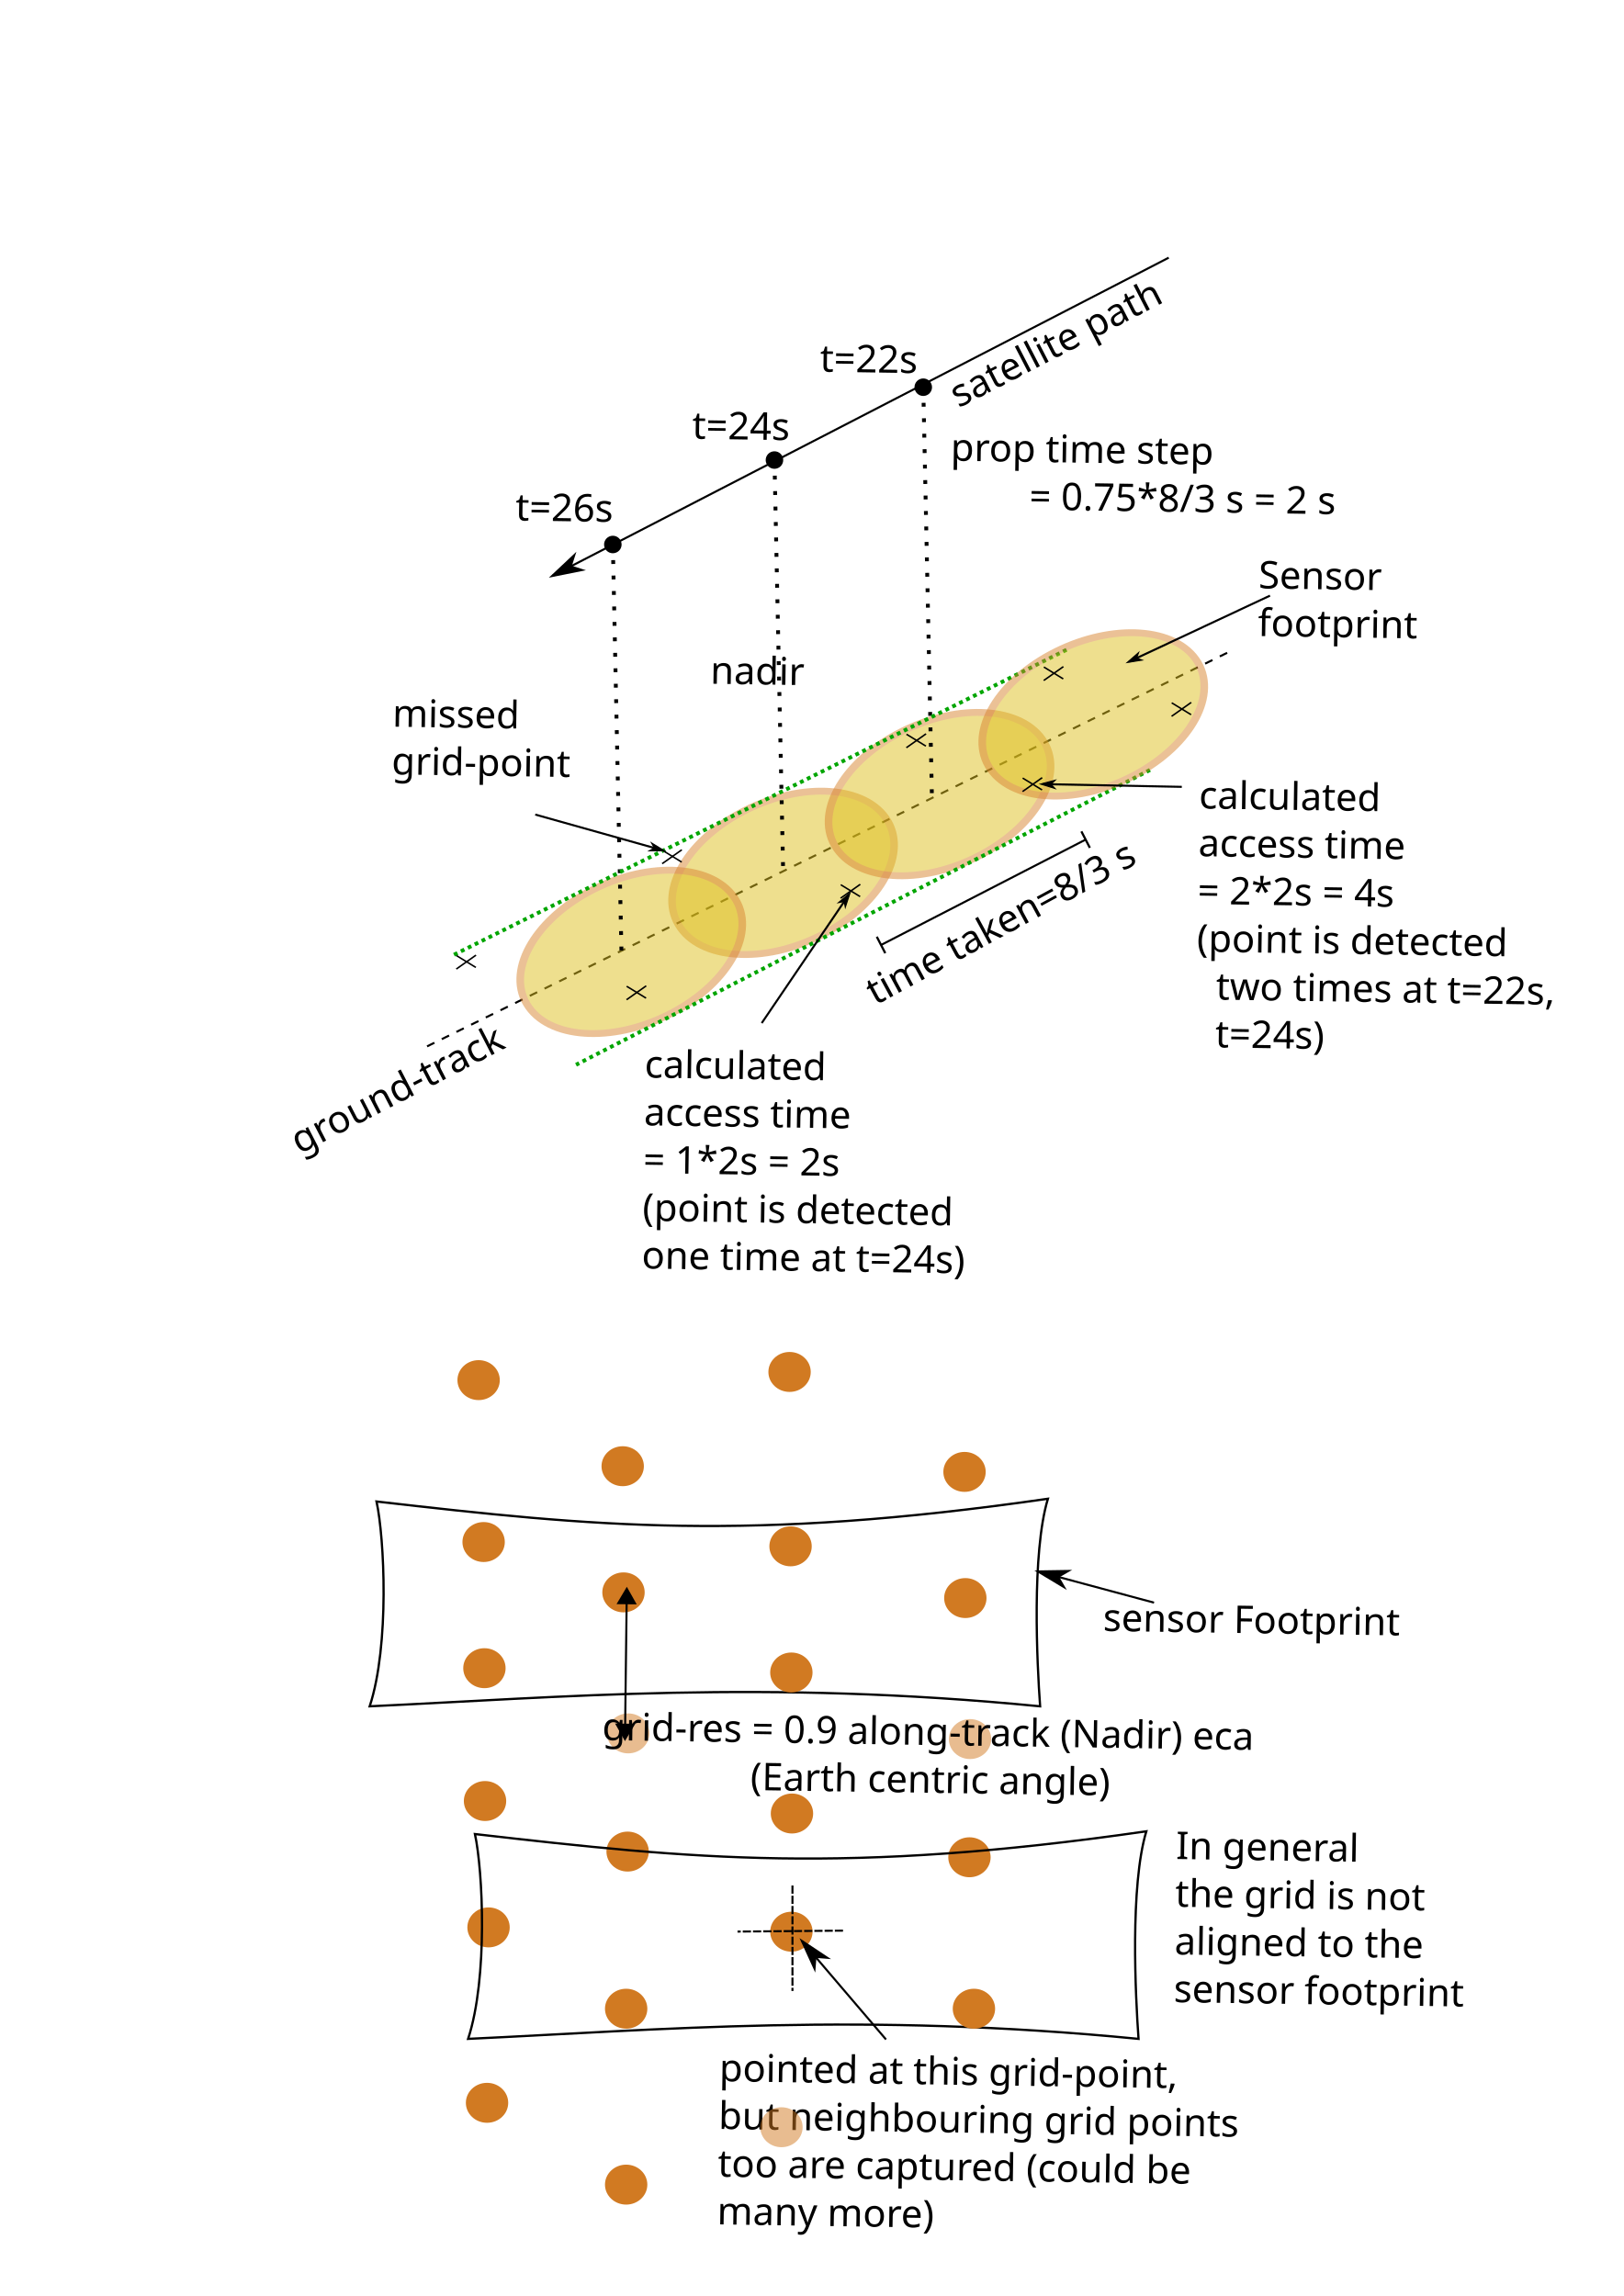
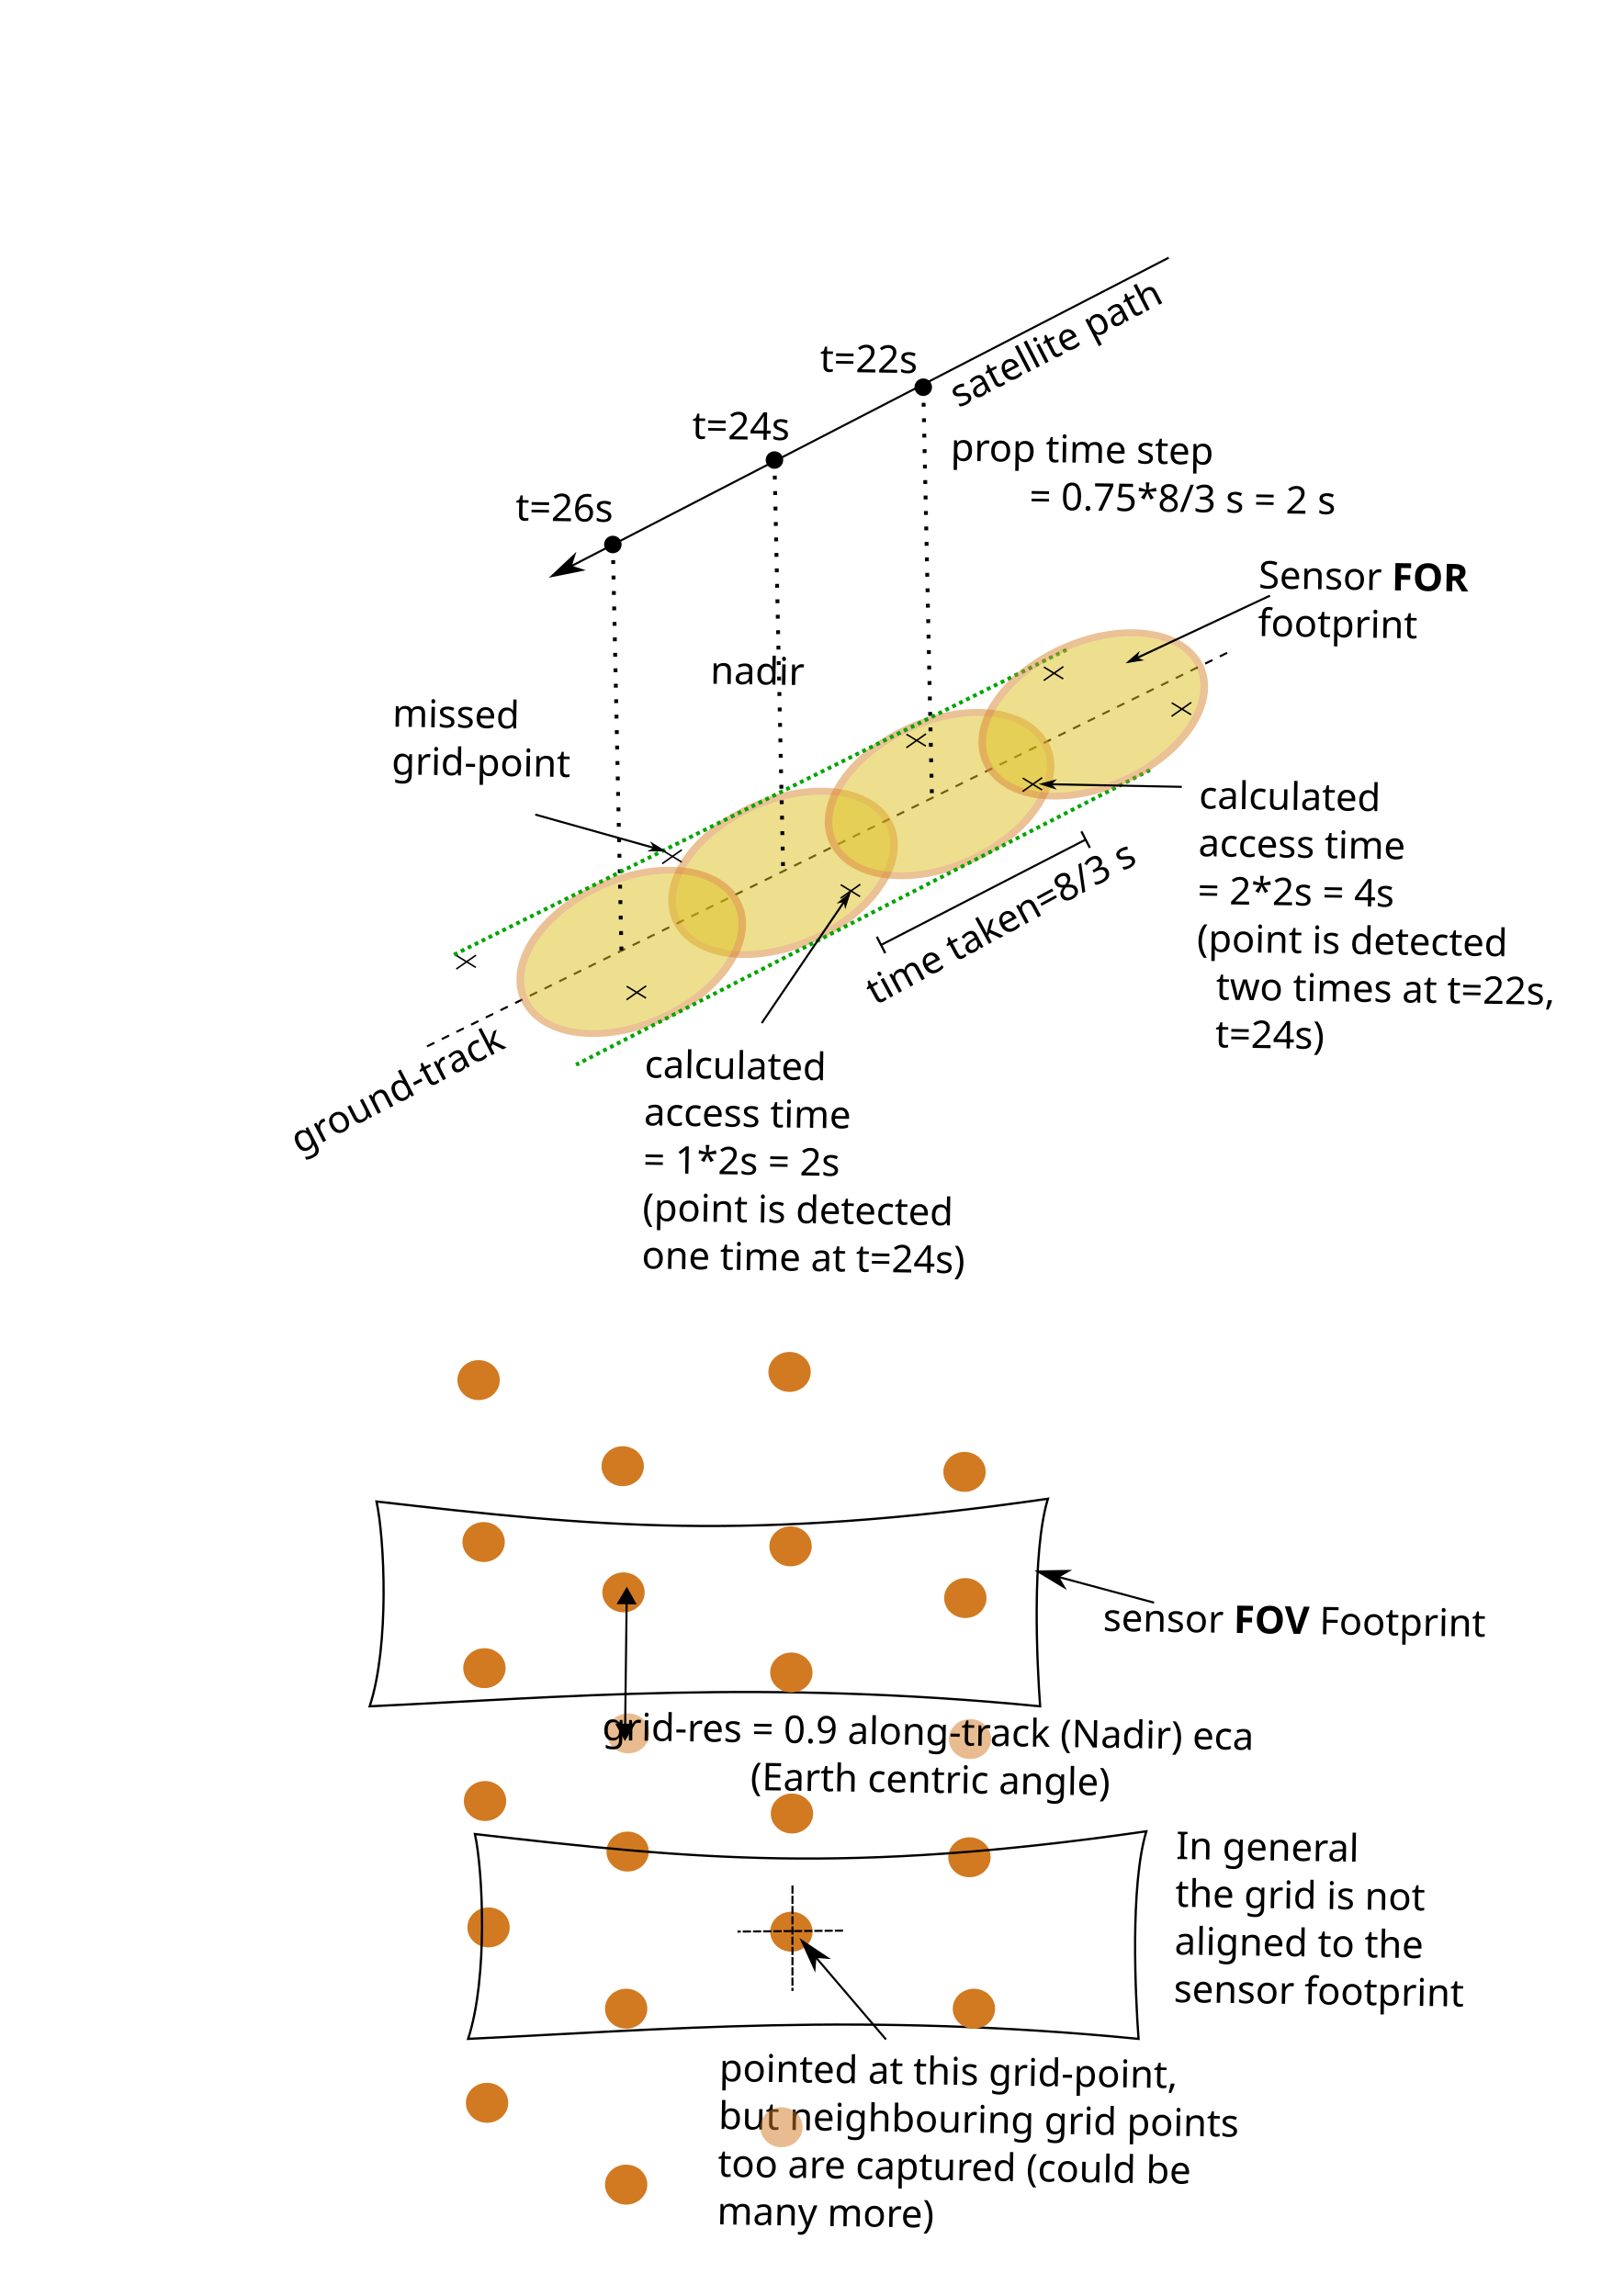
<svg xmlns="http://www.w3.org/2000/svg" width="210mm" height="297mm" viewBox="0 0 210 297" version="1.1" id="svg11943">
  <defs id="defs11937">
    <marker orient="auto" refY="0.0" refX="0.0" id="Arrow1Mend" style="overflow:visible;">
      <path id="path12502" d="M 0.0,0.0 L 5.0,-5.0 L -12.5,0.0 L 5.0,5.0 L 0.0,0.0 z " style="fill-rule:evenodd;stroke:#000000;stroke-width:1pt;stroke-opacity:1;fill:#000000;fill-opacity:1" transform="scale(0.4) rotate(180) translate(10,0)" />
    </marker>
    <marker orient="auto" refY="0.0" refX="0.0" id="StopL" style="overflow:visible">
      <path id="path12662" d="M 0.0,5.65 L 0.0,-5.65" style="fill:none;fill-opacity:0.75;fill-rule:evenodd;stroke:#000000;stroke-width:1pt;stroke-opacity:1" transform="scale(0.8)" />
    </marker>
    <marker orient="auto" refY="0.0" refX="0.0" id="marker14612" style="overflow:visible">
      <path id="path14610" d="M -2.5,-1.0 C -2.5,1.76 -4.74,4.0 -7.5,4.0 C -10.26,4.0 -12.5,1.76 -12.5,-1.0 C -12.5,-3.76 -10.26,-6.0 -7.5,-6.0 C -4.74,-6.0 -2.5,-3.76 -2.5,-1.0 z " style="fill-rule:evenodd;stroke:#000000;stroke-width:1pt;stroke-opacity:1;fill:#000000;fill-opacity:1" transform="scale(0.4) translate(7.4, 1)" />
    </marker>
    <marker style="overflow:visible" id="marker14468" refX="0.0" refY="0.0" orient="auto">
      <path transform="scale(0.4) translate(7.4, 1)" style="fill-rule:evenodd;stroke:#000000;stroke-width:1pt;stroke-opacity:1;fill:#000000;fill-opacity:1" d="M -2.5,-1.0 C -2.5,1.76 -4.74,4.0 -7.5,4.0 C -10.26,4.0 -12.5,1.76 -12.5,-1.0 C -12.5,-3.76 -10.26,-6.0 -7.5,-6.0 C -4.74,-6.0 -2.5,-3.76 -2.5,-1.0 z " id="path14466" />
    </marker>
    <marker orient="auto" refY="0.0" refX="0.0" id="DotM" style="overflow:visible">
      <path id="path12557" d="M -2.5,-1.0 C -2.5,1.76 -4.74,4.0 -7.5,4.0 C -10.26,4.0 -12.5,1.76 -12.5,-1.0 C -12.5,-3.76 -10.26,-6.0 -7.5,-6.0 C -4.74,-6.0 -2.5,-3.76 -2.5,-1.0 z " style="fill-rule:evenodd;stroke:#000000;stroke-width:1pt;stroke-opacity:1;fill:#000000;fill-opacity:1" transform="scale(0.4) translate(7.4, 1)" />
    </marker>
    <marker orient="auto" refY="0.0" refX="0.0" id="DotL" style="overflow:visible">
      <path id="path12554" d="M -2.5,-1.0 C -2.5,1.76 -4.74,4.0 -7.5,4.0 C -10.26,4.0 -12.5,1.76 -12.5,-1.0 C -12.5,-3.76 -10.26,-6.0 -7.5,-6.0 C -4.74,-6.0 -2.5,-3.76 -2.5,-1.0 z " style="fill-rule:evenodd;stroke:#000000;stroke-width:1pt;stroke-opacity:1;fill:#000000;fill-opacity:1" transform="scale(0.8) translate(7.4, 1)" />
    </marker>
    <marker orient="auto" refY="0.0" refX="0.0" id="Arrow1Lend" style="overflow:visible;">
      <path id="path12496" d="M 0.0,0.0 L 5.0,-5.0 L -12.5,0.0 L 5.0,5.0 L 0.0,0.0 z " style="fill-rule:evenodd;stroke:#000000;stroke-width:1pt;stroke-opacity:1;fill:#000000;fill-opacity:1" transform="scale(0.8) rotate(180) translate(12.5,0)" />
    </marker>
    <marker style="overflow:visible" id="marker14468-7" refX="0" refY="0" orient="auto">
      <path transform="matrix(0.4,0,0,0.4,2.96,0.4)" style="fill:#000000;fill-opacity:1;fill-rule:evenodd;stroke:#000000;stroke-width:1pt;stroke-opacity:1" d="m -2.5,-1 c 0,2.76 -2.24,5 -5,5 -2.76,0 -5,-2.24 -5,-5 0,-2.76 2.24,-5 5,-5 2.76,0 5,2.24 5,5 z" id="path14466-5" />
    </marker>
    <marker orient="auto" refY="0" refX="0" id="Arrow1Mend-9" style="overflow:visible">
      <path id="path12502-4" d="M 0,0 5,-5 -12.5,0 5,5 Z" style="fill:#000000;fill-opacity:1;fill-rule:evenodd;stroke:#000000;stroke-width:1pt;stroke-opacity:1" transform="matrix(-0.4,0,0,-0.4,-4,0)" />
    </marker>
    <marker orient="auto" refY="0" refX="0" id="Arrow1Mend-5" style="overflow:visible">
      <path id="path12502-41" d="M 0,0 5,-5 -12.5,0 5,5 Z" style="fill:#000000;fill-opacity:1;fill-rule:evenodd;stroke:#000000;stroke-width:1pt;stroke-opacity:1" transform="matrix(-0.4,0,0,-0.4,-4,0)" />
    </marker>
    <marker orient="auto" refY="0" refX="0" id="Arrow1Mend-2" style="overflow:visible">
      <path id="path12502-9" d="M 0,0 5,-5 -12.5,0 5,5 Z" style="fill:#000000;fill-opacity:1;fill-rule:evenodd;stroke:#000000;stroke-width:1pt;stroke-opacity:1" transform="matrix(-0.4,0,0,-0.4,-4,0)" />
    </marker>
    <marker orient="auto" refY="0" refX="0" id="Arrow1Mend-2-3" style="overflow:visible">
      <path id="path12502-9-8" d="M 0,0 5,-5 -12.5,0 5,5 Z" style="fill:#000000;fill-opacity:1;fill-rule:evenodd;stroke:#000000;stroke-width:1pt;stroke-opacity:1" transform="matrix(-0.4,0,0,-0.4,-4,0)" />
    </marker>
    <marker orient="auto" refY="0" refX="0" id="marker3980-1" style="overflow:visible">
      <path id="path3978-3" d="M 0,0 5,-5 -12.5,0 5,5 Z" style="fill:#000000;fill-opacity:1;fill-rule:evenodd;stroke:#000000;stroke-width:1pt;stroke-opacity:1" transform="matrix(-0.8,0,0,-0.8,-10,0)" />
    </marker>
    <marker orient="auto" refY="0" refX="0" id="marker3980" style="overflow:visible">
      <path id="path3978" d="M 0,0 5,-5 -12.5,0 5,5 Z" style="fill:#000000;fill-opacity:1;fill-rule:evenodd;stroke:#000000;stroke-width:1pt;stroke-opacity:1" transform="matrix(-0.8,0,0,-0.8,-10,0)" />
    </marker>
    <marker orient="auto" refY="0" refX="0" id="TriangleInL" style="overflow:visible">
      <path id="path2762" d="M 5.77,0 -2.88,5 V -5 Z" style="fill:#000000;fill-opacity:1;fill-rule:evenodd;stroke:#000000;stroke-width:1pt;stroke-opacity:1" transform="scale(-0.8)" />
    </marker>
    <marker orient="auto" refY="0" refX="0" id="TriangleOutL" style="overflow:visible">
      <path id="path2771" d="M 5.77,0 -2.88,5 V -5 Z" style="fill:#000000;fill-opacity:1;fill-rule:evenodd;stroke:#000000;stroke-width:1pt;stroke-opacity:1" transform="scale(0.8)" />
    </marker>
  </defs>
  <g id="layer1">
    <path style="fill:none;stroke:#000000;stroke-width:0.265;stroke-linecap:butt;stroke-linejoin:miter;stroke-miterlimit:4;stroke-dasharray:none;stroke-opacity:1;marker-end:url(#Arrow1Lend)" d="M 151.156,33.332 71.437,74.493" id="path12491" />
    <path style="fill:none;stroke:#000000;stroke-width:0.265;stroke-linecap:butt;stroke-linejoin:miter;stroke-miterlimit:4;stroke-dasharray:1.058, 1.058;stroke-dashoffset:0;stroke-opacity:1" d="M 158.712,84.445 55.223,135.358" id="path4582-7-3-5-3" />
    <ellipse style="opacity:0.5;vector-effect:none;fill:#ddc01e;fill-opacity:1;stroke:#d7832e;stroke-width:1.874;stroke-linecap:butt;stroke-linejoin:bevel;stroke-miterlimit:4;stroke-dasharray:none;stroke-dashoffset:0;stroke-opacity:1;paint-order:markers stroke fill" id="path5633-8" cx="18.251" cy="148.431" rx="14.592" ry="9.044" transform="matrix(0.8809692,-0.4731737,0.574008,0.8188496,0,0)" />
    <text xml:space="preserve" style="font-style:normal;font-weight:normal;font-size:4.939px;line-height:1.25;font-family:sans-serif;letter-spacing:0px;word-spacing:0px;fill:#000000;fill-opacity:1;stroke:none;stroke-width:0.265" x="93.181" y="87.033" id="text1790-1-0-2-0-9-1-8-5-1-8-5-3-7" transform="rotate(0.8691126)">
      <tspan x="93.181" y="87.033" style="font-style:normal;font-variant:normal;font-weight:normal;font-stretch:normal;font-size:4.939px;font-family:sans-serif;-inkscape-font-specification:'sans-serif, Normal';font-variant-ligatures:normal;font-variant-caps:normal;font-variant-numeric:normal;font-feature-settings:normal;text-align:start;writing-mode:lr-tb;text-anchor:start;stroke-width:0.265" id="tspan9656-9-5-6-0">nadir</tspan>
    </text>
    <text xml:space="preserve" style="font-style:normal;font-weight:normal;font-size:4.939px;line-height:1.25;font-family:sans-serif;letter-spacing:0px;word-spacing:0px;fill:#000000;fill-opacity:1;stroke:none;stroke-width:0.265" x="85.958" y="103.769" id="text1790-1-0-2-0-9-1-8-5-1-0-5" transform="rotate(-27.29356)">
      <tspan x="85.958" y="103.769" style="font-style:normal;font-variant:normal;font-weight:normal;font-stretch:normal;font-size:4.939px;font-family:sans-serif;-inkscape-font-specification:'sans-serif, Normal';font-variant-ligatures:normal;font-variant-caps:normal;font-variant-numeric:normal;font-feature-settings:normal;text-align:start;writing-mode:lr-tb;text-anchor:start;stroke-width:0.265" id="tspan9656-5-8">satellite path</tspan>
    </text>
    <ellipse style="opacity:0.5;vector-effect:none;fill:#ddc01e;fill-opacity:1;stroke:#d7832e;stroke-width:1.874;stroke-linecap:butt;stroke-linejoin:bevel;stroke-miterlimit:4;stroke-dasharray:none;stroke-dashoffset:0;stroke-opacity:1;paint-order:markers stroke fill" id="path5633-8-1" cx="40.83" cy="149.038" rx="14.592" ry="9.044" transform="matrix(0.8809692,-0.4731737,0.574008,0.8188497,0,0)" />
    <ellipse style="opacity:0.5;vector-effect:none;fill:#ddc01e;fill-opacity:1;stroke:#d7832e;stroke-width:1.874;stroke-linecap:butt;stroke-linejoin:bevel;stroke-miterlimit:4;stroke-dasharray:none;stroke-dashoffset:0;stroke-opacity:1;paint-order:markers stroke fill" id="path5633-8-0" cx="-3.852" cy="148.145" rx="14.592" ry="9.044" transform="matrix(0.8809692,-0.4731737,0.574008,0.8188497,0,0)" />
    <path style="fill:none;stroke:#000000;stroke-width:0.5;stroke-linecap:butt;stroke-linejoin:miter;stroke-miterlimit:4;stroke-dasharray:0.5, 1.5;stroke-dashoffset:0;stroke-opacity:1;marker-start:url(#marker14468)" d="m 100.164,59.53 1.134,53.647" id="path817-7-6-7" />
    <path style="fill:none;stroke:#000000;stroke-width:0.5;stroke-linecap:butt;stroke-linejoin:miter;stroke-miterlimit:4;stroke-dasharray:0.5, 1.5;stroke-dashoffset:0;stroke-opacity:1;marker-start:url(#DotM)" d="m 79.262,70.454 1.134,53.647" id="path817-7-6-79" />
    <text xml:space="preserve" style="font-style:normal;font-weight:normal;font-size:4.939px;line-height:1.25;font-family:sans-serif;letter-spacing:0px;word-spacing:0px;fill:#000000;fill-opacity:1;stroke:none;stroke-width:0.265" x="90.359" y="55.38" id="text1790-1-0-2-0-9-1-8-5-1-8-5-3-7-0" transform="rotate(0.8691126)">
      <tspan x="90.359" y="55.38" style="font-style:normal;font-variant:normal;font-weight:normal;font-stretch:normal;font-size:4.939px;font-family:sans-serif;-inkscape-font-specification:'sans-serif, Normal';font-variant-ligatures:normal;font-variant-caps:normal;font-variant-numeric:normal;font-feature-settings:normal;text-align:start;writing-mode:lr-tb;text-anchor:start;stroke-width:0.265" id="tspan9656-9-5-6-0-9">t=24s</tspan>
    </text>
    <text xml:space="preserve" style="font-style:normal;font-weight:normal;font-size:4.939px;line-height:1.25;font-family:sans-serif;letter-spacing:0px;word-spacing:0px;fill:#000000;fill-opacity:1;stroke:none;stroke-width:0.265" x="67.677" y="66.3" id="text1790-1-0-2-0-9-1-8-5-1-8-5-3-7-0-4" transform="rotate(0.8691126)">
      <tspan x="67.677" y="66.3" style="font-style:normal;font-variant:normal;font-weight:normal;font-stretch:normal;font-size:4.939px;font-family:sans-serif;-inkscape-font-specification:'sans-serif, Normal';font-variant-ligatures:normal;font-variant-caps:normal;font-variant-numeric:normal;font-feature-settings:normal;text-align:start;writing-mode:lr-tb;text-anchor:start;stroke-width:0.265" id="tspan9656-9-5-6-0-9-4">t=26s</tspan>
    </text>
    <text xml:space="preserve" style="font-style:normal;font-weight:normal;font-size:4.939px;line-height:1.25;font-family:sans-serif;letter-spacing:0px;word-spacing:0px;fill:#000000;fill-opacity:1;stroke:none;stroke-width:0.265" x="123.822" y="57.717" id="text1790-1-0-2-0-9-1-8-5-1-8-5-3-7-0-9" transform="rotate(0.8691126)">
      <tspan x="123.822" y="57.717" style="font-style:normal;font-variant:normal;font-weight:normal;font-stretch:normal;font-size:4.939px;font-family:sans-serif;-inkscape-font-specification:'sans-serif, Normal';font-variant-ligatures:normal;font-variant-caps:normal;font-variant-numeric:normal;font-feature-settings:normal;text-align:start;writing-mode:lr-tb;text-anchor:start;stroke-width:0.265" id="tspan9656-9-5-6-0-9-43">prop time step </tspan>
      <tspan x="123.822" y="63.891" style="font-style:normal;font-variant:normal;font-weight:normal;font-stretch:normal;font-size:4.939px;font-family:sans-serif;-inkscape-font-specification:'sans-serif, Normal';font-variant-ligatures:normal;font-variant-caps:normal;font-variant-numeric:normal;font-feature-settings:normal;text-align:start;writing-mode:lr-tb;text-anchor:start;stroke-width:0.265" id="tspan14932">        = 0.75*8/3 s = 2 s</tspan>
      <tspan x="123.822" y="70.065" style="font-style:normal;font-variant:normal;font-weight:normal;font-stretch:normal;font-size:4.939px;font-family:sans-serif;-inkscape-font-specification:'sans-serif, Normal';font-variant-ligatures:normal;font-variant-caps:normal;font-variant-numeric:normal;font-feature-settings:normal;text-align:start;writing-mode:lr-tb;text-anchor:start;stroke-width:0.265" id="tspan14930" />
    </text>
    <path style="fill:none;stroke:#000000;stroke-width:0.5;stroke-linecap:butt;stroke-linejoin:miter;stroke-miterlimit:4;stroke-dasharray:0.5, 1.5;stroke-dashoffset:0;stroke-opacity:1;marker-start:url(#marker14468-7)" d="m 119.41,50.107 1.134,53.647" id="path817-7-6-7-6" />
    <text xml:space="preserve" style="font-style:normal;font-weight:normal;font-size:4.939px;line-height:1.25;font-family:sans-serif;letter-spacing:0px;word-spacing:0px;fill:#000000;fill-opacity:1;stroke:none;stroke-width:0.265" x="106.753" y="46.461" id="text1790-1-0-2-0-9-1-8-5-1-8-5-3-7-0-9-0" transform="rotate(0.8691126)">
      <tspan x="106.753" y="46.461" style="font-style:normal;font-variant:normal;font-weight:normal;font-stretch:normal;font-size:4.939px;font-family:sans-serif;-inkscape-font-specification:'sans-serif, Normal';font-variant-ligatures:normal;font-variant-caps:normal;font-variant-numeric:normal;font-feature-settings:normal;text-align:start;writing-mode:lr-tb;text-anchor:start;stroke-width:0.265" id="tspan9656-9-5-6-0-9-43-4">t=22s</tspan>
    </text>
    <text xml:space="preserve" style="font-style:normal;font-weight:normal;font-size:4.939px;line-height:1.25;font-family:sans-serif;letter-spacing:0px;word-spacing:0px;fill:#000000;fill-opacity:1;stroke:none;stroke-width:0.265" x="37.451" y="168.329" id="text1790-1-0-2-0-9-1-8-5-1-8-5-3-7-0-9-0-4" transform="rotate(-28.49191)">
      <tspan x="37.451" y="168.329" style="font-style:normal;font-variant:normal;font-weight:normal;font-stretch:normal;font-size:4.939px;font-family:sans-serif;-inkscape-font-specification:'sans-serif, Normal';font-variant-ligatures:normal;font-variant-caps:normal;font-variant-numeric:normal;font-feature-settings:normal;text-align:start;writing-mode:lr-tb;text-anchor:start;stroke-width:0.265" id="tspan15028">time taken=8/3 s</tspan>
    </text>
    <path style="fill:none;stroke:#000000;stroke-width:0.265px;stroke-linecap:butt;stroke-linejoin:miter;stroke-opacity:1;marker-start:url(#StopL);marker-end:url(#StopL)" d="M 140.407,108.607 113.948,122.237" id="path14952" />
    <path style="fill:none;stroke:#00a500;stroke-width:0.5;stroke-linecap:butt;stroke-linejoin:miter;stroke-miterlimit:4;stroke-dasharray:0.5, 0.5;stroke-dashoffset:0;stroke-opacity:1" d="M 137.939,84.054 58.504,123.608" id="path4582-7-3-5-3-2" />
    <path style="fill:none;stroke:#00a500;stroke-width:0.5;stroke-linecap:butt;stroke-linejoin:miter;stroke-miterlimit:4;stroke-dasharray:0.5,0.5;stroke-dashoffset:0;stroke-opacity:1" d="M 148.73,99.598 74.499,137.737" id="path4582-7-3-5-3-2-9" />
    <ellipse style="opacity:0.5;vector-effect:none;fill:#ddc01e;fill-opacity:1;stroke:#d7832e;stroke-width:1.874;stroke-linecap:butt;stroke-linejoin:bevel;stroke-miterlimit:4;stroke-dasharray:none;stroke-dashoffset:0;stroke-opacity:1;paint-order:markers stroke fill" id="path5633-8-1-5" cx="63.181" cy="149.363" rx="14.592" ry="9.044" transform="matrix(0.8809692,-0.4731737,0.574008,0.8188497,0,0)" />
    <g id="g15095" transform="matrix(0.815812,0,0,0.717857,17.95445,36.35545)">
      <path id="path15089" d="m 82.987,102.561 3.074,2.138" style="fill:none;stroke:#000000;stroke-width:0.265px;stroke-linecap:butt;stroke-linejoin:miter;stroke-opacity:1" />
      <path id="path15091" d="m 86.084,102.484 -3.118,2.504" style="fill:none;stroke:#000000;stroke-width:0.265px;stroke-linecap:butt;stroke-linejoin:miter;stroke-opacity:1" />
    </g>
    <g id="g15095-1" transform="matrix(0.815812,0,0,0.717857,13.34787,53.95497)">
      <path id="path15089-0" d="m 82.987,102.561 3.074,2.138" style="fill:none;stroke:#000000;stroke-width:0.265px;stroke-linecap:butt;stroke-linejoin:miter;stroke-opacity:1" />
      <path id="path15091-2" d="m 86.084,102.484 -3.118,2.504" style="fill:none;stroke:#000000;stroke-width:0.265px;stroke-linecap:butt;stroke-linejoin:miter;stroke-opacity:1" />
    </g>
    <g id="g15095-2" transform="matrix(0.815812,0,0,0.717857,41.03462,40.8203)">
      <path id="path15089-7" d="m 82.987,102.561 3.074,2.138" style="fill:none;stroke:#000000;stroke-width:0.265px;stroke-linecap:butt;stroke-linejoin:miter;stroke-opacity:1" />
      <path id="path15091-5" d="m 86.084,102.484 -3.118,2.504" style="fill:none;stroke:#000000;stroke-width:0.265px;stroke-linecap:butt;stroke-linejoin:miter;stroke-opacity:1" />
    </g>
    <g id="g15095-4" transform="matrix(0.815812,0,0,0.717857,49.53909,21.35452)">
      <path id="path15089-8" d="m 82.987,102.561 3.074,2.138" style="fill:none;stroke:#000000;stroke-width:0.265px;stroke-linecap:butt;stroke-linejoin:miter;stroke-opacity:1" />
      <path id="path15091-8" d="m 86.084,102.484 -3.118,2.504" style="fill:none;stroke:#000000;stroke-width:0.265px;stroke-linecap:butt;stroke-linejoin:miter;stroke-opacity:1" />
    </g>
    <g id="g15095-25" transform="matrix(0.815812,0,0,0.717857,64.56364,27.02416)">
      <path id="path15089-9" d="m 82.987,102.561 3.074,2.138" style="fill:none;stroke:#000000;stroke-width:0.265px;stroke-linecap:butt;stroke-linejoin:miter;stroke-opacity:1" />
      <path id="path15091-0" d="m 86.084,102.484 -3.118,2.504" style="fill:none;stroke:#000000;stroke-width:0.265px;stroke-linecap:butt;stroke-linejoin:miter;stroke-opacity:1" />
    </g>
    <g id="g15095-3" transform="matrix(0.815812,0,0,0.717857,67.30397,12.66107)">
      <path id="path15089-4" d="m 82.987,102.561 3.074,2.138" style="fill:none;stroke:#000000;stroke-width:0.265px;stroke-linecap:butt;stroke-linejoin:miter;stroke-opacity:1" />
      <path id="path15091-4" d="m 86.084,102.484 -3.118,2.504" style="fill:none;stroke:#000000;stroke-width:0.265px;stroke-linecap:butt;stroke-linejoin:miter;stroke-opacity:1" />
    </g>
    <g id="g15095-5" transform="matrix(0.815812,0,0,0.717857,83.84043,17.29128)">
      <path id="path15089-2" d="m 82.987,102.561 3.074,2.138" style="fill:none;stroke:#000000;stroke-width:0.265px;stroke-linecap:butt;stroke-linejoin:miter;stroke-opacity:1" />
      <path id="path15091-9" d="m 86.084,102.484 -3.118,2.504" style="fill:none;stroke:#000000;stroke-width:0.265px;stroke-linecap:butt;stroke-linejoin:miter;stroke-opacity:1" />
    </g>
    <g id="g15095-1-0" transform="matrix(0.815812,0,0,0.717857,-8.668848,49.98368)">
      <path id="path15089-0-7" d="m 82.987,102.561 3.074,2.138" style="fill:none;stroke:#000000;stroke-width:0.265px;stroke-linecap:butt;stroke-linejoin:miter;stroke-opacity:1" />
      <path id="path15091-2-6" d="m 86.084,102.484 -3.118,2.504" style="fill:none;stroke:#000000;stroke-width:0.265px;stroke-linecap:butt;stroke-linejoin:miter;stroke-opacity:1" />
    </g>
    <path style="fill:none;stroke:#000000;stroke-width:0.265px;stroke-linecap:butt;stroke-linejoin:miter;stroke-opacity:1;marker-end:url(#Arrow1Mend)" d="m 69.223,105.368 16.434,4.612" id="path15609" />
    <path style="fill:none;stroke:#000000;stroke-width:0.265px;stroke-linecap:butt;stroke-linejoin:miter;stroke-opacity:1;marker-end:url(#Arrow1Mend-9)" d="m 152.849,101.783 -17.99,-0.355" id="path15609-7" />
    <path style="fill:none;stroke:#000000;stroke-width:0.265px;stroke-linecap:butt;stroke-linejoin:miter;stroke-opacity:1;marker-end:url(#Arrow1Mend-2)" d="M 98.517,132.341 109.782,115.738" id="path15609-5" />
    <text xml:space="preserve" style="font-style:normal;font-weight:normal;font-size:4.939px;line-height:1.25;font-family:sans-serif;letter-spacing:0px;word-spacing:0px;fill:#000000;fill-opacity:1;stroke:none;stroke-width:0.265" x="52.158" y="93.209" id="text1790-1-0-2-0-9-1-8-5-1-8-5-3-7-2-2" transform="rotate(0.8691126)">
      <tspan x="52.158" y="93.209" style="font-style:normal;font-variant:normal;font-weight:normal;font-stretch:normal;font-size:4.939px;font-family:sans-serif;-inkscape-font-specification:'sans-serif, Normal';font-variant-ligatures:normal;font-variant-caps:normal;font-variant-numeric:normal;font-feature-settings:normal;text-align:start;writing-mode:lr-tb;text-anchor:start;stroke-width:0.265" id="tspan9656-9-5-6-0-8-7">missed</tspan>
      <tspan x="52.158" y="99.383" style="font-style:normal;font-variant:normal;font-weight:normal;font-stretch:normal;font-size:4.939px;font-family:sans-serif;-inkscape-font-specification:'sans-serif, Normal';font-variant-ligatures:normal;font-variant-caps:normal;font-variant-numeric:normal;font-feature-settings:normal;text-align:start;writing-mode:lr-tb;text-anchor:start;stroke-width:0.265" id="tspan15961-9">grid-point</tspan>
    </text>
    <text xml:space="preserve" style="font-style:normal;font-weight:normal;font-size:4.939px;line-height:1.25;font-family:sans-serif;letter-spacing:0px;word-spacing:0px;fill:#000000;fill-opacity:1;stroke:none;stroke-width:0.265" x="156.628" y="102.209" id="text1790-1-0-2-0-9-1-8-5-1-8-5-3-7-2-3" transform="rotate(0.8691126)">
      <tspan x="156.628" y="102.209" style="font-style:normal;font-variant:normal;font-weight:normal;font-stretch:normal;font-size:4.939px;font-family:sans-serif;-inkscape-font-specification:'sans-serif, Normal';font-variant-ligatures:normal;font-variant-caps:normal;font-variant-numeric:normal;font-feature-settings:normal;text-align:start;writing-mode:lr-tb;text-anchor:start;stroke-width:0.265" id="tspan15961-3">calculated</tspan>
      <tspan x="156.628" y="108.383" style="font-style:normal;font-variant:normal;font-weight:normal;font-stretch:normal;font-size:4.939px;font-family:sans-serif;-inkscape-font-specification:'sans-serif, Normal';font-variant-ligatures:normal;font-variant-caps:normal;font-variant-numeric:normal;font-feature-settings:normal;text-align:start;writing-mode:lr-tb;text-anchor:start;stroke-width:0.265" id="tspan17711">access time </tspan>
      <tspan x="156.628" y="114.556" style="font-style:normal;font-variant:normal;font-weight:normal;font-stretch:normal;font-size:4.939px;font-family:sans-serif;-inkscape-font-specification:'sans-serif, Normal';font-variant-ligatures:normal;font-variant-caps:normal;font-variant-numeric:normal;font-feature-settings:normal;text-align:start;writing-mode:lr-tb;text-anchor:start;stroke-width:0.265" id="tspan17715">= 2*2s = 4s</tspan>
      <tspan x="156.628" y="120.73" style="font-style:normal;font-variant:normal;font-weight:normal;font-stretch:normal;font-size:4.939px;font-family:sans-serif;-inkscape-font-specification:'sans-serif, Normal';font-variant-ligatures:normal;font-variant-caps:normal;font-variant-numeric:normal;font-feature-settings:normal;text-align:start;writing-mode:lr-tb;text-anchor:start;stroke-width:0.265" id="tspan17713">(point is detected </tspan>
      <tspan x="156.628" y="126.903" style="font-style:normal;font-variant:normal;font-weight:normal;font-stretch:normal;font-size:4.939px;font-family:sans-serif;-inkscape-font-specification:'sans-serif, Normal';font-variant-ligatures:normal;font-variant-caps:normal;font-variant-numeric:normal;font-feature-settings:normal;text-align:start;writing-mode:lr-tb;text-anchor:start;stroke-width:0.265" id="tspan17719">  two times at t=22s,</tspan>
      <tspan x="156.628" y="133.077" style="font-style:normal;font-variant:normal;font-weight:normal;font-stretch:normal;font-size:4.939px;font-family:sans-serif;-inkscape-font-specification:'sans-serif, Normal';font-variant-ligatures:normal;font-variant-caps:normal;font-variant-numeric:normal;font-feature-settings:normal;text-align:start;writing-mode:lr-tb;text-anchor:start;stroke-width:0.265" id="tspan17753">  t=24s)</tspan>
    </text>
    <text xml:space="preserve" style="font-style:normal;font-weight:normal;font-size:4.939px;line-height:1.25;font-family:sans-serif;letter-spacing:0px;word-spacing:0px;fill:#000000;fill-opacity:1;stroke:none;stroke-width:0.265" x="85.466" y="138.106" id="text1790-1-0-2-0-9-1-8-5-1-8-5-3-7-2-3-7" transform="rotate(0.8691126)">
      <tspan x="85.466" y="138.106" style="font-style:normal;font-variant:normal;font-weight:normal;font-stretch:normal;font-size:4.939px;font-family:sans-serif;-inkscape-font-specification:'sans-serif, Normal';font-variant-ligatures:normal;font-variant-caps:normal;font-variant-numeric:normal;font-feature-settings:normal;text-align:start;writing-mode:lr-tb;text-anchor:start;stroke-width:0.265" id="tspan15961-3-7">calculated</tspan>
      <tspan x="85.466" y="144.279" style="font-style:normal;font-variant:normal;font-weight:normal;font-stretch:normal;font-size:4.939px;font-family:sans-serif;-inkscape-font-specification:'sans-serif, Normal';font-variant-ligatures:normal;font-variant-caps:normal;font-variant-numeric:normal;font-feature-settings:normal;text-align:start;writing-mode:lr-tb;text-anchor:start;stroke-width:0.265" id="tspan17711-4">access time </tspan>
      <tspan x="85.466" y="150.453" style="font-style:normal;font-variant:normal;font-weight:normal;font-stretch:normal;font-size:4.939px;font-family:sans-serif;-inkscape-font-specification:'sans-serif, Normal';font-variant-ligatures:normal;font-variant-caps:normal;font-variant-numeric:normal;font-feature-settings:normal;text-align:start;writing-mode:lr-tb;text-anchor:start;stroke-width:0.265" id="tspan17715-3">= 1*2s = 2s</tspan>
      <tspan x="85.466" y="156.626" style="font-style:normal;font-variant:normal;font-weight:normal;font-stretch:normal;font-size:4.939px;font-family:sans-serif;-inkscape-font-specification:'sans-serif, Normal';font-variant-ligatures:normal;font-variant-caps:normal;font-variant-numeric:normal;font-feature-settings:normal;text-align:start;writing-mode:lr-tb;text-anchor:start;stroke-width:0.265" id="tspan17713-5">(point is detected </tspan>
      <tspan x="85.466" y="162.8" style="font-style:normal;font-variant:normal;font-weight:normal;font-stretch:normal;font-size:4.939px;font-family:sans-serif;-inkscape-font-specification:'sans-serif, Normal';font-variant-ligatures:normal;font-variant-caps:normal;font-variant-numeric:normal;font-feature-settings:normal;text-align:start;writing-mode:lr-tb;text-anchor:start;stroke-width:0.265" id="tspan17719-5">one time at t=24s)</tspan>
    </text>
    <text xml:space="preserve" style="font-style:normal;font-weight:normal;font-size:4.939px;line-height:1.25;font-family:sans-serif;letter-spacing:0px;word-spacing:0px;fill:#000000;fill-opacity:1;stroke:none;stroke-width:0.265" x="-34.068" y="150.457" id="text1790-1-0-2-0-9-1-8-5-1-0-5-8" transform="rotate(-27.29356)">
      <tspan x="-34.068" y="150.457" style="font-style:normal;font-variant:normal;font-weight:normal;font-stretch:normal;font-size:4.939px;font-family:sans-serif;-inkscape-font-specification:'sans-serif, Normal';font-variant-ligatures:normal;font-variant-caps:normal;font-variant-numeric:normal;font-feature-settings:normal;text-align:start;writing-mode:lr-tb;text-anchor:start;stroke-width:0.265" id="tspan9656-5-8-2">ground-track</tspan>
    </text>
    <path style="fill:none;stroke:#000000;stroke-width:0.265px;stroke-linecap:butt;stroke-linejoin:miter;stroke-opacity:1;marker-end:url(#Arrow1Mend-2-3)" d="m 164.255,77.048 -18.217,8.533" id="path15609-5-9" />
    <text xml:space="preserve" style="font-style:normal;font-weight:normal;font-size:4.939px;line-height:1.25;font-family:sans-serif;letter-spacing:0px;word-spacing:0px;fill:#000000;fill-opacity:1;stroke:none;stroke-width:0.265" x="163.896" y="73.619" id="text1790-1-0-2-0-9-1-8-5-1-8-5-3-7-2" transform="rotate(0.8691126)">
-       <tspan x="163.896" y="73.619" style="font-style:normal;font-variant:normal;font-weight:normal;font-stretch:normal;font-size:4.939px;font-family:sans-serif;-inkscape-font-specification:'sans-serif, Normal';font-variant-ligatures:normal;font-variant-caps:normal;font-variant-numeric:normal;font-feature-settings:normal;text-align:start;writing-mode:lr-tb;text-anchor:start;stroke-width:0.265" id="tspan9656-9-5-6-0-93">Sensor </tspan>
+       <tspan x="163.896" y="73.619" style="font-style:normal;font-variant:normal;font-weight:normal;font-stretch:normal;font-size:4.939px;font-family:sans-serif;-inkscape-font-specification:'sans-serif, Normal';font-variant-ligatures:normal;font-variant-caps:normal;font-variant-numeric:normal;font-feature-settings:normal;text-align:start;writing-mode:lr-tb;text-anchor:start;stroke-width:0.265" id="tspan9656-9-5-6-0-93">Sensor <tspan style="font-weight:bold" id="tspan1062">FOR</tspan>
+       </tspan>
      <tspan x="163.896" y="79.792" style="font-style:normal;font-variant:normal;font-weight:normal;font-stretch:normal;font-size:4.939px;font-family:sans-serif;-inkscape-font-specification:'sans-serif, Normal';font-variant-ligatures:normal;font-variant-caps:normal;font-variant-numeric:normal;font-feature-settings:normal;text-align:start;writing-mode:lr-tb;text-anchor:start;stroke-width:0.265" id="tspan18586">footprint</tspan>
    </text>
    <path style="fill:none;stroke:#000000;stroke-width:0.292px;stroke-linecap:butt;stroke-linejoin:miter;stroke-opacity:1" d="m 48.697,194.226 c 28.272,3.249 47.978,5.247 86.833,-0.354 -2.124,7.052 -1.403,21.347 -1.008,26.849 -35.766,-3.504 -61.855,-1.165 -86.707,0 2.593,-7.932 1.904,-21.798 0.882,-26.495 z" id="path4832" />
    <ellipse style="opacity:1;vector-effect:none;fill:#d17a22;fill-opacity:1;stroke:none;stroke-width:0.265;stroke-linecap:butt;stroke-linejoin:bevel;stroke-miterlimit:4;stroke-dasharray:none;stroke-dashoffset:0;stroke-opacity:1;paint-order:markers stroke fill" id="path4834" cx="102.35" cy="216.346" rx="2.739" ry="2.584" />
    <ellipse style="opacity:1;vector-effect:none;fill:#d17a22;fill-opacity:1;stroke:none;stroke-width:0.265;stroke-linecap:butt;stroke-linejoin:bevel;stroke-miterlimit:4;stroke-dasharray:none;stroke-dashoffset:0;stroke-opacity:1;paint-order:markers stroke fill" id="path4834-4" cx="124.85" cy="206.718" rx="2.739" ry="2.584" />
    <ellipse style="opacity:1;vector-effect:none;fill:#d17a22;fill-opacity:1;stroke:none;stroke-width:0.265;stroke-linecap:butt;stroke-linejoin:bevel;stroke-miterlimit:4;stroke-dasharray:none;stroke-dashoffset:0;stroke-opacity:1;paint-order:markers stroke fill" id="path4834-8" cx="80.639" cy="205.982" rx="2.739" ry="2.584" />
    <ellipse style="opacity:1;vector-effect:none;fill:#d17a22;fill-opacity:1;stroke:none;stroke-width:0.265;stroke-linecap:butt;stroke-linejoin:bevel;stroke-miterlimit:4;stroke-dasharray:none;stroke-dashoffset:0;stroke-opacity:1;paint-order:markers stroke fill" id="path4834-83" cx="102.246" cy="200.026" rx="2.739" ry="2.584" />
    <ellipse style="opacity:1;vector-effect:none;fill:#d17a22;fill-opacity:1;stroke:none;stroke-width:0.265;stroke-linecap:butt;stroke-linejoin:bevel;stroke-miterlimit:4;stroke-dasharray:none;stroke-dashoffset:0;stroke-opacity:1;paint-order:markers stroke fill" id="path4834-4-8" cx="124.746" cy="190.398" rx="2.739" ry="2.584" />
    <ellipse style="opacity:1;vector-effect:none;fill:#d17a22;fill-opacity:1;stroke:none;stroke-width:0.265;stroke-linecap:butt;stroke-linejoin:bevel;stroke-miterlimit:4;stroke-dasharray:none;stroke-dashoffset:0;stroke-opacity:1;paint-order:markers stroke fill" id="path4834-8-7" cx="80.536" cy="189.662" rx="2.739" ry="2.584" />
    <ellipse style="opacity:1;vector-effect:none;fill:#d17a22;fill-opacity:1;stroke:none;stroke-width:0.265;stroke-linecap:butt;stroke-linejoin:bevel;stroke-miterlimit:4;stroke-dasharray:none;stroke-dashoffset:0;stroke-opacity:1;paint-order:markers stroke fill" id="path4834-46" cx="102.428" cy="234.588" rx="2.739" ry="2.584" />
    <ellipse style="opacity:0.5;vector-effect:none;fill:#d17a22;fill-opacity:1;stroke:none;stroke-width:0.265;stroke-linecap:butt;stroke-linejoin:bevel;stroke-miterlimit:4;stroke-dasharray:none;stroke-dashoffset:0;stroke-opacity:1;paint-order:markers stroke fill" id="path4834-4-7" cx="125.457" cy="224.959" rx="2.739" ry="2.584" />
    <ellipse style="opacity:0.5;vector-effect:none;fill:#d17a22;fill-opacity:1;stroke:none;stroke-width:0.265;stroke-linecap:butt;stroke-linejoin:bevel;stroke-miterlimit:4;stroke-dasharray:none;stroke-dashoffset:0;stroke-opacity:1;paint-order:markers stroke fill" id="path4834-8-5" cx="81.247" cy="224.224" rx="2.739" ry="2.584" />
    <text xml:space="preserve" style="font-style:normal;font-weight:normal;font-size:4.939px;line-height:1.25;font-family:sans-serif;letter-spacing:0px;word-spacing:0px;fill:#000000;fill-opacity:1;stroke:none;stroke-width:0.265" x="81.274" y="223.875" id="text1790-1-0-2-4" transform="rotate(0.8691126)">
      <tspan x="81.274" y="223.875" style="font-style:normal;font-variant:normal;font-weight:normal;font-stretch:normal;font-size:4.939px;font-family:sans-serif;-inkscape-font-specification:'sans-serif, Normal';font-variant-ligatures:normal;font-variant-caps:normal;font-variant-numeric:normal;font-feature-settings:normal;text-align:start;writing-mode:lr-tb;text-anchor:start;stroke-width:0.265" id="tspan3880-9-6-8">grid-res = 0.9 along-track (Nadir) eca</tspan>
      <tspan x="81.274" y="230.049" style="font-style:normal;font-variant:normal;font-weight:normal;font-stretch:normal;font-size:4.939px;font-family:sans-serif;-inkscape-font-specification:'sans-serif, Normal';font-variant-ligatures:normal;font-variant-caps:normal;font-variant-numeric:normal;font-feature-settings:normal;text-align:start;writing-mode:lr-tb;text-anchor:start;stroke-width:0.265" id="tspan4906">               (Earth centric angle)</tspan>
    </text>
    <path style="fill:none;stroke:#000000;stroke-width:0.265;stroke-linecap:butt;stroke-linejoin:miter;stroke-miterlimit:4;stroke-dasharray:none;stroke-opacity:1;marker-start:url(#TriangleInL);marker-end:url(#TriangleOutL)" d="m 81.053,206.767 -0.207,16.95" id="path4908" />
    <path style="fill:none;stroke:#000000;stroke-width:0.265px;stroke-linecap:butt;stroke-linejoin:miter;stroke-opacity:1;marker-end:url(#marker3980)" d="M 149.258,207.313 134.271,203.282" id="path5228" />
    <text xml:space="preserve" style="font-style:normal;font-weight:normal;font-size:4.939px;line-height:1.25;font-family:sans-serif;letter-spacing:0px;word-spacing:0px;fill:#000000;fill-opacity:1;stroke:none;stroke-width:0.265" x="145.835" y="208.777" id="text1790-1-0-2-4-8" transform="rotate(0.8691126)">
-       <tspan x="145.835" y="208.777" style="font-style:normal;font-variant:normal;font-weight:normal;font-stretch:normal;font-size:4.939px;font-family:sans-serif;-inkscape-font-specification:'sans-serif, Normal';font-variant-ligatures:normal;font-variant-caps:normal;font-variant-numeric:normal;font-feature-settings:normal;text-align:start;writing-mode:lr-tb;text-anchor:start;stroke-width:0.265" id="tspan4906-7">sensor Footprint</tspan>
+       <tspan x="145.835" y="208.777" style="font-style:normal;font-variant:normal;font-weight:normal;font-stretch:normal;font-size:4.939px;font-family:sans-serif;-inkscape-font-specification:'sans-serif, Normal';font-variant-ligatures:normal;font-variant-caps:normal;font-variant-numeric:normal;font-feature-settings:normal;text-align:start;writing-mode:lr-tb;text-anchor:start;stroke-width:0.265" id="tspan4906-7">sensor <tspan style="font-weight:bold" id="tspan1064">FOV</tspan> Footprint</tspan>
    </text>
    <ellipse style="opacity:1;vector-effect:none;fill:#d17a22;fill-opacity:1;stroke:none;stroke-width:0.265;stroke-linecap:butt;stroke-linejoin:bevel;stroke-miterlimit:4;stroke-dasharray:none;stroke-dashoffset:0;stroke-opacity:1;paint-order:markers stroke fill" id="path4834-46-0" cx="102.354" cy="249.876" rx="2.739" ry="2.584" />
    <ellipse style="opacity:1;vector-effect:none;fill:#d17a22;fill-opacity:1;stroke:none;stroke-width:0.265;stroke-linecap:butt;stroke-linejoin:bevel;stroke-miterlimit:4;stroke-dasharray:none;stroke-dashoffset:0;stroke-opacity:1;paint-order:markers stroke fill" id="path4834-4-7-6" cx="125.383" cy="240.248" rx="2.739" ry="2.584" />
    <ellipse style="opacity:1;vector-effect:none;fill:#d17a22;fill-opacity:1;stroke:none;stroke-width:0.265;stroke-linecap:butt;stroke-linejoin:bevel;stroke-miterlimit:4;stroke-dasharray:none;stroke-dashoffset:0;stroke-opacity:1;paint-order:markers stroke fill" id="path4834-8-5-1" cx="81.173" cy="239.512" rx="2.739" ry="2.584" />
    <path style="fill:none;stroke:#000000;stroke-width:0.265px;stroke-linecap:butt;stroke-linejoin:miter;stroke-opacity:1;marker-end:url(#marker3980-1)" d="M 114.589,263.815 103.737,251.102" id="path5228-8" />
    <text xml:space="preserve" style="font-style:normal;font-weight:normal;font-size:4.939px;line-height:1.25;font-family:sans-serif;letter-spacing:0px;word-spacing:0px;fill:#000000;fill-opacity:1;stroke:none;stroke-width:0.265" x="97.079" y="267.768" id="text1790-1-0-2-4-8-3" transform="rotate(0.8691126)">
      <tspan x="97.079" y="267.768" style="font-style:normal;font-variant:normal;font-weight:normal;font-stretch:normal;font-size:4.939px;font-family:sans-serif;-inkscape-font-specification:'sans-serif, Normal';font-variant-ligatures:normal;font-variant-caps:normal;font-variant-numeric:normal;font-feature-settings:normal;text-align:start;writing-mode:lr-tb;text-anchor:start;stroke-width:0.265" id="tspan5613">pointed at this grid-point, </tspan>
      <tspan x="97.079" y="273.941" style="font-style:normal;font-variant:normal;font-weight:normal;font-stretch:normal;font-size:4.939px;font-family:sans-serif;-inkscape-font-specification:'sans-serif, Normal';font-variant-ligatures:normal;font-variant-caps:normal;font-variant-numeric:normal;font-feature-settings:normal;text-align:start;writing-mode:lr-tb;text-anchor:start;stroke-width:0.265" id="tspan5615">but neighbouring grid points</tspan>
      <tspan x="97.079" y="280.115" style="font-style:normal;font-variant:normal;font-weight:normal;font-stretch:normal;font-size:4.939px;font-family:sans-serif;-inkscape-font-specification:'sans-serif, Normal';font-variant-ligatures:normal;font-variant-caps:normal;font-variant-numeric:normal;font-feature-settings:normal;text-align:start;writing-mode:lr-tb;text-anchor:start;stroke-width:0.265" id="tspan5629">too are captured (could be</tspan>
      <tspan x="97.079" y="286.289" style="font-style:normal;font-variant:normal;font-weight:normal;font-stretch:normal;font-size:4.939px;font-family:sans-serif;-inkscape-font-specification:'sans-serif, Normal';font-variant-ligatures:normal;font-variant-caps:normal;font-variant-numeric:normal;font-feature-settings:normal;text-align:start;writing-mode:lr-tb;text-anchor:start;stroke-width:0.265" id="tspan5633">many more)</tspan>
    </text>
    <ellipse style="opacity:1;vector-effect:none;fill:#d17a22;fill-opacity:1;stroke:none;stroke-width:0.265;stroke-linecap:butt;stroke-linejoin:bevel;stroke-miterlimit:4;stroke-dasharray:none;stroke-dashoffset:0;stroke-opacity:1;paint-order:markers stroke fill" id="path4834-4-86" cx="62.652" cy="215.789" rx="2.739" ry="2.584" />
    <ellipse style="opacity:1;vector-effect:none;fill:#d17a22;fill-opacity:1;stroke:none;stroke-width:0.265;stroke-linecap:butt;stroke-linejoin:bevel;stroke-miterlimit:4;stroke-dasharray:none;stroke-dashoffset:0;stroke-opacity:1;paint-order:markers stroke fill" id="path4834-4-8-7" cx="62.549" cy="199.47" rx="2.739" ry="2.584" />
    <ellipse style="opacity:1;vector-effect:none;fill:#d17a22;fill-opacity:1;stroke:none;stroke-width:0.265;stroke-linecap:butt;stroke-linejoin:bevel;stroke-miterlimit:4;stroke-dasharray:none;stroke-dashoffset:0;stroke-opacity:1;paint-order:markers stroke fill" id="path4834-4-7-0" cx="62.73" cy="232.972" rx="2.739" ry="2.584" />
    <ellipse style="opacity:1;vector-effect:none;fill:#d17a22;fill-opacity:1;stroke:none;stroke-width:0.265;stroke-linecap:butt;stroke-linejoin:bevel;stroke-miterlimit:4;stroke-dasharray:none;stroke-dashoffset:0;stroke-opacity:1;paint-order:markers stroke fill" id="path4834-4-7-6-5" cx="63.185" cy="249.319" rx="2.739" ry="2.584" />
    <path style="fill:none;stroke:#000000;stroke-width:0.292px;stroke-linecap:butt;stroke-linejoin:miter;stroke-opacity:1" d="m 61.426,237.244 c 28.272,3.249 47.977,5.247 86.833,-0.354 -2.124,7.052 -1.403,21.347 -1.008,26.849 -35.766,-3.504 -61.855,-1.165 -86.707,0 2.593,-7.932 1.904,-21.798 0.882,-26.495 z" id="path4832-9" />
    <path style="fill:none;stroke:#000000;stroke-width:0.265;stroke-linecap:butt;stroke-linejoin:miter;stroke-miterlimit:4;stroke-dasharray:1.058, 0.265;stroke-dashoffset:0;stroke-opacity:1" d="m 102.492,243.9 v 13.643" id="path5817" />
    <path style="fill:none;stroke:#000000;stroke-width:0.265;stroke-linecap:butt;stroke-linejoin:miter;stroke-miterlimit:4;stroke-dasharray:1.058, 0.265;stroke-dashoffset:0;stroke-opacity:1" d="m 109.029,249.739 -13.642,0.121" id="path5817-4" />
    <ellipse style="opacity:1;vector-effect:none;fill:#d17a22;fill-opacity:1;stroke:none;stroke-width:0.265;stroke-linecap:butt;stroke-linejoin:bevel;stroke-miterlimit:4;stroke-dasharray:none;stroke-dashoffset:0;stroke-opacity:1;paint-order:markers stroke fill" id="path4834-83-9" cx="102.118" cy="177.468" rx="2.739" ry="2.584" />
    <ellipse style="opacity:1;vector-effect:none;fill:#d17a22;fill-opacity:1;stroke:none;stroke-width:0.265;stroke-linecap:butt;stroke-linejoin:bevel;stroke-miterlimit:4;stroke-dasharray:none;stroke-dashoffset:0;stroke-opacity:1;paint-order:markers stroke fill" id="path4834-83-6" cx="61.902" cy="178.526" rx="2.739" ry="2.584" />
    <ellipse style="opacity:1;vector-effect:none;fill:#d17a22;fill-opacity:1;stroke:none;stroke-width:0.265;stroke-linecap:butt;stroke-linejoin:bevel;stroke-miterlimit:4;stroke-dasharray:none;stroke-dashoffset:0;stroke-opacity:1;paint-order:markers stroke fill" id="path4834-83-3" cx="80.983" cy="259.839" rx="2.739" ry="2.584" />
    <ellipse style="opacity:1;vector-effect:none;fill:#d17a22;fill-opacity:1;stroke:none;stroke-width:0.265;stroke-linecap:butt;stroke-linejoin:bevel;stroke-miterlimit:4;stroke-dasharray:none;stroke-dashoffset:0;stroke-opacity:1;paint-order:markers stroke fill" id="path4834-83-2" cx="125.962" cy="259.839" rx="2.739" ry="2.584" />
    <ellipse style="opacity:1;vector-effect:none;fill:#d17a22;fill-opacity:1;stroke:none;stroke-width:0.265;stroke-linecap:butt;stroke-linejoin:bevel;stroke-miterlimit:4;stroke-dasharray:none;stroke-dashoffset:0;stroke-opacity:1;paint-order:markers stroke fill" id="path4834-83-1" cx="62.991" cy="272.01" rx="2.739" ry="2.584" />
    <ellipse style="opacity:1;vector-effect:none;fill:#d17a22;fill-opacity:1;stroke:none;stroke-width:0.265;stroke-linecap:butt;stroke-linejoin:bevel;stroke-miterlimit:4;stroke-dasharray:none;stroke-dashoffset:0;stroke-opacity:1;paint-order:markers stroke fill" id="path4834-83-5" cx="80.983" cy="282.593" rx="2.739" ry="2.584" />
    <ellipse style="opacity:0.5;vector-effect:none;fill:#d17a22;fill-opacity:1;stroke:none;stroke-width:0.265;stroke-linecap:butt;stroke-linejoin:bevel;stroke-miterlimit:4;stroke-dasharray:none;stroke-dashoffset:0;stroke-opacity:1;paint-order:markers stroke fill" id="path4834-83-8" cx="101.07" cy="275.169" rx="2.739" ry="2.584" />
    <text xml:space="preserve" style="font-style:normal;font-weight:normal;font-size:4.939px;line-height:1.25;font-family:sans-serif;letter-spacing:0px;word-spacing:0px;fill:#000000;fill-opacity:1;stroke:none;stroke-width:0.265" x="155.703" y="238.132" id="text1790-1-0-2-4-8-2" transform="rotate(0.8691126)">
      <tspan x="155.703" y="238.132" style="font-style:normal;font-variant:normal;font-weight:normal;font-stretch:normal;font-size:4.939px;font-family:sans-serif;-inkscape-font-specification:'sans-serif, Normal';font-variant-ligatures:normal;font-variant-caps:normal;font-variant-numeric:normal;font-feature-settings:normal;text-align:start;writing-mode:lr-tb;text-anchor:start;stroke-width:0.265" id="tspan4906-7-6">In general</tspan>
      <tspan x="155.703" y="244.305" style="font-style:normal;font-variant:normal;font-weight:normal;font-stretch:normal;font-size:4.939px;font-family:sans-serif;-inkscape-font-specification:'sans-serif, Normal';font-variant-ligatures:normal;font-variant-caps:normal;font-variant-numeric:normal;font-feature-settings:normal;text-align:start;writing-mode:lr-tb;text-anchor:start;stroke-width:0.265" id="tspan20375">the grid is not</tspan>
      <tspan x="155.703" y="250.479" style="font-style:normal;font-variant:normal;font-weight:normal;font-stretch:normal;font-size:4.939px;font-family:sans-serif;-inkscape-font-specification:'sans-serif, Normal';font-variant-ligatures:normal;font-variant-caps:normal;font-variant-numeric:normal;font-feature-settings:normal;text-align:start;writing-mode:lr-tb;text-anchor:start;stroke-width:0.265" id="tspan20379">aligned to the</tspan>
      <tspan x="155.703" y="256.653" style="font-style:normal;font-variant:normal;font-weight:normal;font-stretch:normal;font-size:4.939px;font-family:sans-serif;-inkscape-font-specification:'sans-serif, Normal';font-variant-ligatures:normal;font-variant-caps:normal;font-variant-numeric:normal;font-feature-settings:normal;text-align:start;writing-mode:lr-tb;text-anchor:start;stroke-width:0.265" id="tspan20381">sensor footprint</tspan>
    </text>
  </g>
</svg>
